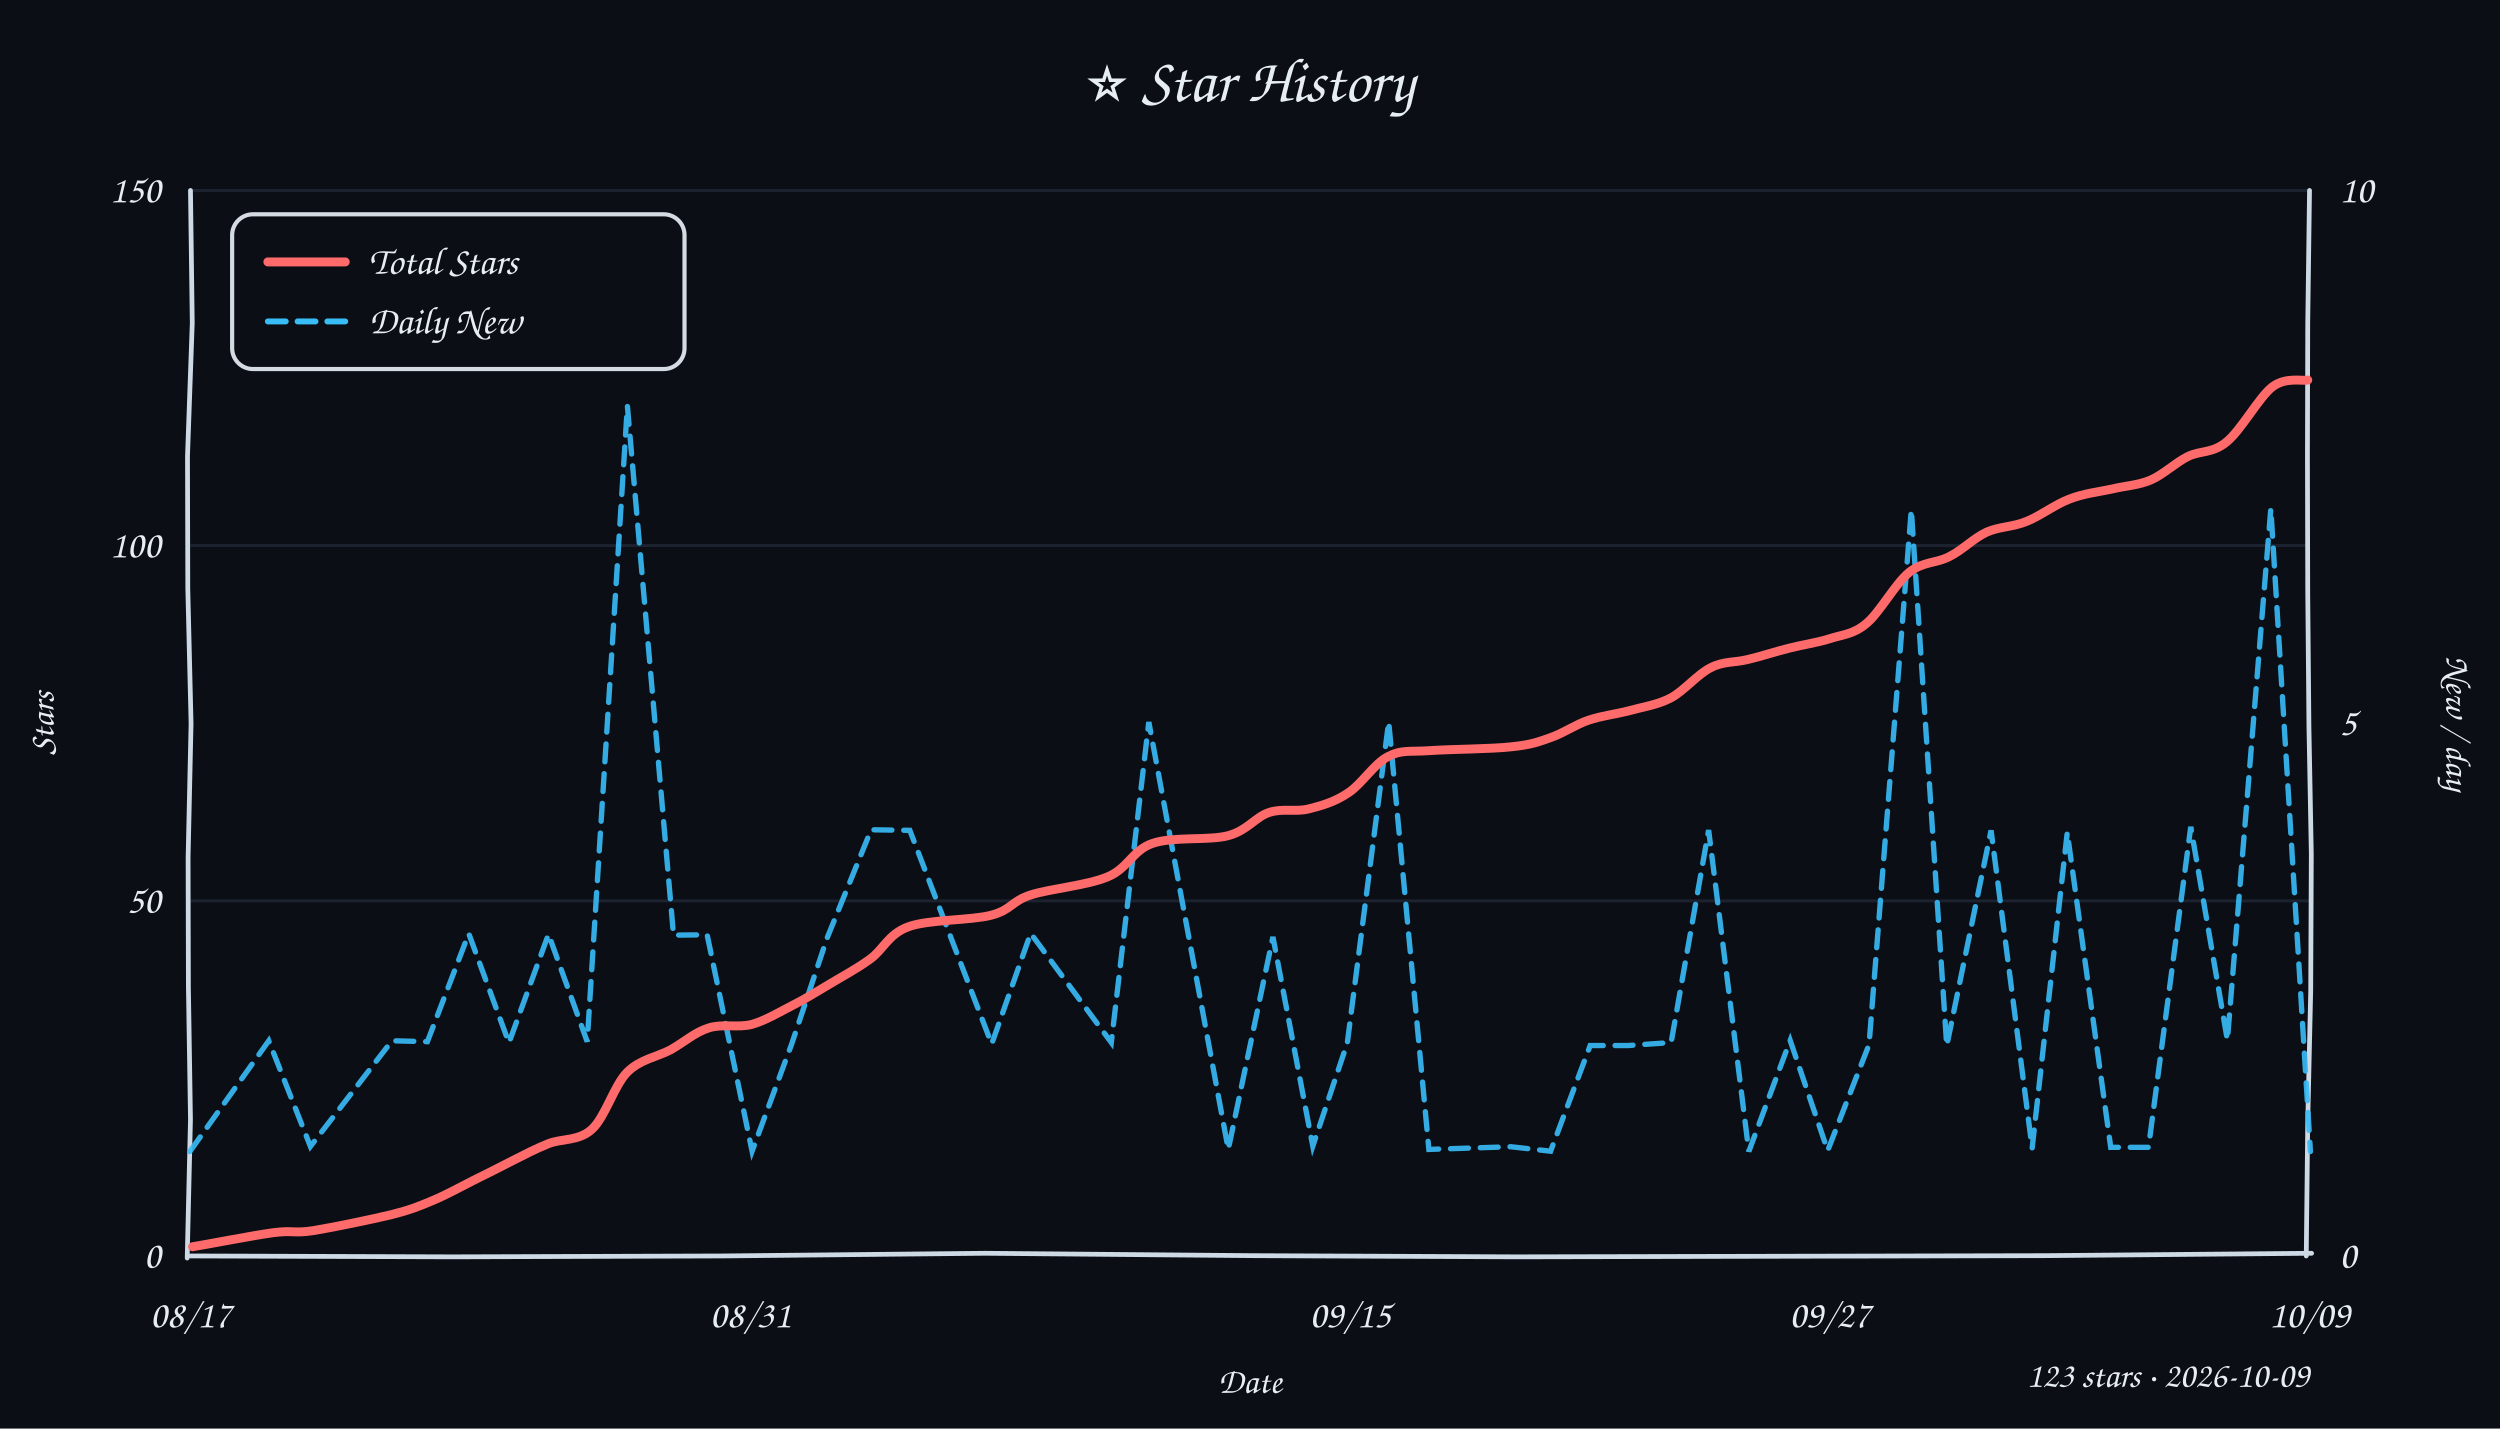
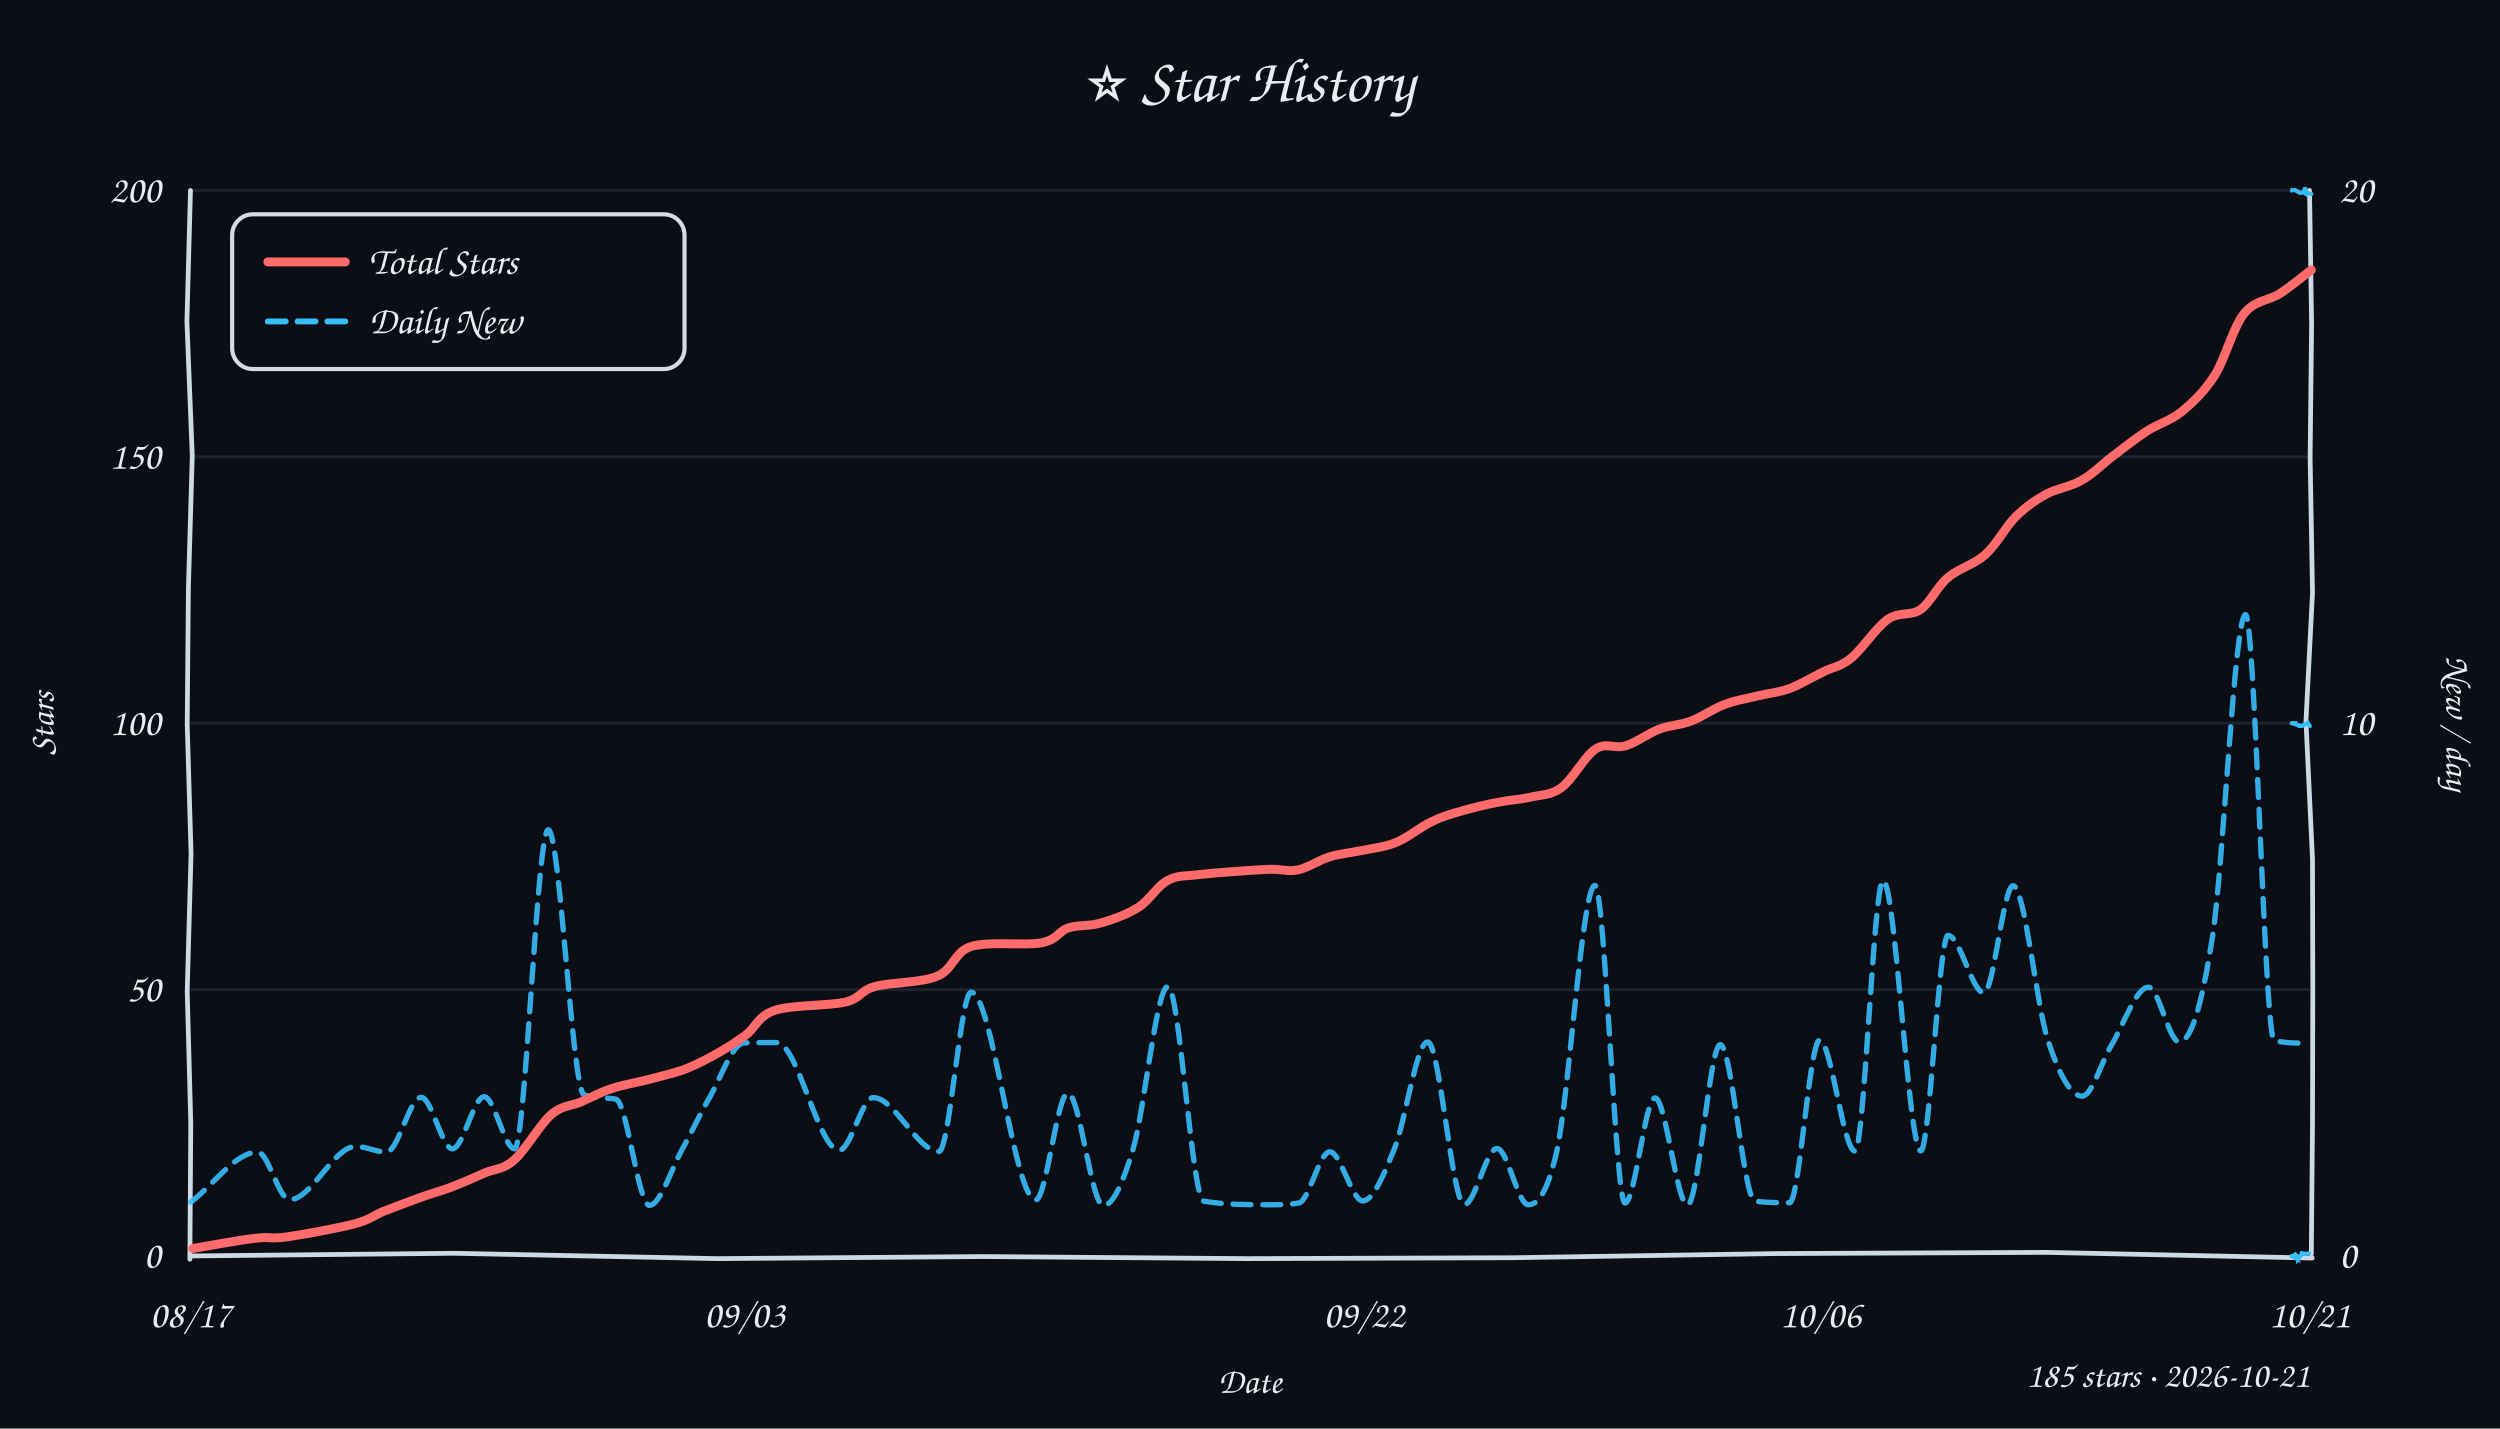
<svg xmlns="http://www.w3.org/2000/svg" width="840" height="480" viewBox="0 0 840 480">
  <style>text{font-family:"Comic Sans MS","Comic Sans","Chalkboard SE","Marker Felt","Segoe Print",cursive;fill:#e6edf3}</style>
  <rect width="100%" height="100%" fill="#0b0e14" />
  <text x="420" y="34" text-anchor="middle" font-size="21">⭐ Star History</text>
-   <line x1="64" y1="302.7" x2="776" y2="302.7" stroke="#232b3a" stroke-width="1" opacity="0.7" />
-   <line x1="64" y1="183.3" x2="776" y2="183.3" stroke="#232b3a" stroke-width="1" opacity="0.7" />
+   <line x1="64" y1="332.5" x2="776" y2="332.5" stroke="#232b3a" stroke-width="1" opacity="0.7" />
+   <line x1="64" y1="243.0" x2="776" y2="243.0" stroke="#232b3a" stroke-width="1" opacity="0.7" />
+   <line x1="64" y1="153.5" x2="776" y2="153.5" stroke="#232b3a" stroke-width="1" opacity="0.7" />
  <line x1="64" y1="64.0" x2="776" y2="64.0" stroke="#232b3a" stroke-width="1" opacity="0.7" />
-   <path d="M 64 422 L 152.1 422.3 L 242.6 422.0 L 330.9 421.1 L 421.2 421.9 L 509.5 422.3 L 598.4 422.1 L 687.1 421.9 L 776.7 421.1" stroke="#cdd9e5" stroke-width="1.6" fill="none" stroke-linecap="round" />
-   <path d="M 64 64 L 64.6 108.5 L 63.0 153.3 L 63.1 197.7 L 64.2 243.1 L 63.2 288.1 L 63.3 331.4 L 64.0 376.1 L 62.9 422.7" stroke="#cdd9e5" stroke-width="1.6" fill="none" stroke-linecap="round" />
-   <path d="M 776 64 L 775.4 108.7 L 775.3 153.0 L 775.4 199.1 L 775.8 244.1 L 776.6 287.0 L 776.4 332.9 L 775.4 377.0 L 774.9 422.0" stroke="#cdd9e5" stroke-width="1.6" fill="none" stroke-linecap="round" />
+   <path d="M 64 422 L 152.5 421.1 L 241.1 422.9 L 330.5 422.2 L 419.1 422.9 L 508.0 422.6 L 596.8 421.2 L 687.7 420.8 L 776.9 422.7" stroke="#cdd9e5" stroke-width="1.6" fill="none" stroke-linecap="round" />
+   <path d="M 64 64 L 62.8 108.0 L 64.6 153.2 L 63.3 197.6 L 62.9 243.5 L 64.2 286.8 L 62.9 333.1 L 64.1 377.3 L 63.8 423.1" stroke="#cdd9e5" stroke-width="1.6" fill="none" stroke-linecap="round" />
+   <path d="M 776 64 L 776.7 108.9 L 776.2 153.7 L 777.0 199.1 L 774.8 242.3 L 777.0 288.7 L 777.1 332.0 L 777.0 377.9 L 776.6 421.4" stroke="#cdd9e5" stroke-width="1.6" fill="none" stroke-linecap="round" />
+   <path d="M 770 422 L 771.6 422.9 L 770.8 421.1 L 772.0 422.2 L 772.1 423.1 L 773.3 421.6 L 773.4 421.1 L 774.7 421.3 L 775.8 421.1" stroke="#38bdf8" stroke-width="1.4" fill="none" stroke-linecap="round" />
+   <path d="M 770 243 L 770.9 243.0 L 770.8 243.2 L 773.1 243.9 L 772.0 243.9 L 773.3 243.9 L 773.7 243.8 L 775.4 242.9 L 776.1 244.0" stroke="#38bdf8" stroke-width="1.4" fill="none" stroke-linecap="round" />
+   <path d="M 770 64 L 769.6 63.9 L 771.2 63.9 L 772.8 64.8 L 774.0 64.6 L 774.7 65.1 L 774.6 63.0 L 774.1 64.4 L 776.6 65.2" stroke="#38bdf8" stroke-width="1.4" fill="none" stroke-linecap="round" />
  <text x="54" y="426.0" text-anchor="end" font-size="13" fill="#9aa3b2">0</text>
-   <text x="54" y="306.7" text-anchor="end" font-size="13" fill="#9aa3b2">50</text>
-   <text x="54" y="187.3" text-anchor="end" font-size="13" fill="#9aa3b2">100</text>
-   <text x="54" y="68.0" text-anchor="end" font-size="13" fill="#9aa3b2">150</text>
+   <text x="54" y="336.5" text-anchor="end" font-size="13" fill="#9aa3b2">50</text>
+   <text x="54" y="247.0" text-anchor="end" font-size="13" fill="#9aa3b2">100</text>
+   <text x="54" y="157.5" text-anchor="end" font-size="13" fill="#9aa3b2">150</text>
+   <text x="54" y="68.0" text-anchor="end" font-size="13" fill="#9aa3b2">200</text>
  <text x="786" y="426.0" text-anchor="start" font-size="13" fill="#38bdf8">0</text>
-   <text x="786" y="247.0" text-anchor="start" font-size="13" fill="#38bdf8">5</text>
-   <text x="786" y="68.0" text-anchor="start" font-size="13" fill="#38bdf8">10</text>
+   <text x="786" y="247.0" text-anchor="start" font-size="13" fill="#38bdf8">10</text>
+   <text x="786" y="68.0" text-anchor="start" font-size="13" fill="#38bdf8">20</text>
  <text x="64.0" y="446" text-anchor="middle" font-size="13" fill="#9aa3b2">08/17</text>
-   <text x="252.1" y="446" text-anchor="middle" font-size="13" fill="#9aa3b2">08/31</text>
-   <text x="453.6" y="446" text-anchor="middle" font-size="13" fill="#9aa3b2">09/15</text>
-   <text x="614.8" y="446" text-anchor="middle" font-size="13" fill="#9aa3b2">09/27</text>
-   <text x="776.0" y="446" text-anchor="middle" font-size="13" fill="#9aa3b2">10/09</text>
+   <text x="250.2" y="446" text-anchor="middle" font-size="13" fill="#9aa3b2">09/03</text>
+   <text x="458.3" y="446" text-anchor="middle" font-size="13" fill="#9aa3b2">09/22</text>
+   <text x="611.7" y="446" text-anchor="middle" font-size="13" fill="#9aa3b2">10/06</text>
+   <text x="776.0" y="446" text-anchor="middle" font-size="13" fill="#9aa3b2">10/21</text>
  <text x="18" y="243" font-size="12" fill="#9aa3b2" transform="rotate(-90 18 243)" text-anchor="middle">Stars</text>
  <text x="822" y="243" font-size="12" fill="#38bdf8" transform="rotate(90 822 243)" text-anchor="middle">New / day</text>
  <text x="420" y="468" font-size="12" fill="#9aa3b2" text-anchor="middle">Date</text>
-   <path d="M 63.8 386.9 L 90.3 349.7 L 104.3 385.2 L 131.7 349.7 L 143.6 350.0 L 157.5 313.7 L 171.0 350.4 L 184.3 313.9 L 197.3 350.0 L 210.8 136.4 L 226.3 314.2 L 237.6 314.1 L 252.7 386.8 L 266.0 350.8 L 277.9 315.2 L 292.7 278.8 L 305.7 279.0 L 333.2 350.8 L 346.3 313.6 L 373.4 350.3 L 386.0 242.6 L 412.7 386.2 L 427.7 314.8 L 441.1 385.1 L 452.7 350.4 L 466.6 242.5 L 480.1 386.2 L 507.6 385.3 L 521.0 386.8 L 534.3 351.3 L 547.0 351.3 L 561.5 350.3 L 574.1 278.9 L 587.6 386.9 L 601.5 349.6 L 614.1 386.6 L 628.0 351.0 L 642.2 171.2 L 654.1 351.4 L 669.0 279.0 L 682.8 385.8 L 694.6 279.7 L 709.2 385.5 L 721.9 385.5 L 736.1 277.8 L 748.4 349.5 L 763.0 170.9 L 776.3 386.9" fill="none" stroke="#38bdf8" stroke-width="1.8" stroke-dasharray="6 4" stroke-linecap="round" opacity="0.9" />
-   <path d="M 64.7 418.9 C 69.2 418.2, 85.0 415.1, 91.7 414.2 C 98.5 413.3, 98.6 414.5, 105.2 413.5 C 111.9 412.4, 125.0 409.7, 131.6 408.1 C 138.3 406.4, 140.5 405.4, 145.1 403.5 C 149.7 401.6, 154.6 398.9, 159.1 396.6 C 163.6 394.4, 168.1 392.1, 172.2 390.0 C 176.4 387.9, 179.7 386.1, 184.2 384.3 C 188.6 382.5, 194.4 383.5, 198.8 379.5 C 203.3 375.5, 206.3 364.8, 210.7 360.3 C 215.1 355.9, 220.6 355.2, 225.2 352.8 C 229.7 350.3, 233.5 346.8, 238.1 345.4 C 242.6 343.9, 247.9 345.4, 252.6 344.2 C 257.2 342.9, 261.8 340.1, 266.1 337.9 C 270.5 335.7, 274.1 333.4, 278.5 330.8 C 282.8 328.2, 287.9 325.5, 292.3 322.3 C 296.8 319.1, 298.4 313.9, 305.2 311.4 C 312.0 308.9, 326.3 309.3, 333.1 307.5 C 339.9 305.7, 339.8 302.8, 346.3 300.7 C 352.8 298.6, 365.4 297.5, 372.2 294.6 C 379.0 291.8, 380.5 285.7, 387.2 283.4 C 394.0 281.0, 406.1 282.5, 412.6 280.8 C 419.1 279.1, 421.8 274.5, 426.4 273.0 C 430.9 271.5, 435.2 272.9, 439.7 271.8 C 444.1 270.7, 448.6 269.4, 453.0 266.4 C 457.5 263.5, 461.8 256.5, 466.4 254.2 C 471.0 251.8, 473.6 252.7, 480.6 252.2 C 487.5 251.7, 501.2 251.7, 508.0 250.9 C 514.7 250.2, 516.8 249.3, 521.1 247.8 C 525.4 246.3, 529.3 243.5, 533.7 242.0 C 538.1 240.5, 542.8 240.0, 547.4 238.8 C 552.0 237.5, 556.8 236.9, 561.4 234.5 C 565.9 232.1, 570.5 226.4, 574.9 224.3 C 579.2 222.1, 582.8 222.7, 587.2 221.6 C 591.6 220.6, 596.6 218.9, 601.1 217.8 C 605.7 216.6, 610.4 216.0, 614.8 214.6 C 619.1 213.2, 622.7 213.2, 627.1 209.5 C 631.6 205.8, 636.8 196.1, 641.5 192.3 C 646.1 188.6, 650.7 189.3, 655.0 187.0 C 659.4 184.8, 663.2 180.8, 667.5 178.8 C 671.8 176.9, 676.3 177.1, 680.9 175.2 C 685.5 173.4, 690.5 169.5, 695.3 167.7 C 700.1 165.8, 705.1 165.3, 709.7 164.3 C 714.2 163.2, 718.3 163.1, 722.6 161.3 C 726.8 159.5, 730.9 155.5, 735.1 153.4 C 739.4 151.3, 743.4 152.4, 748.1 148.5 C 752.9 144.7, 759.0 133.5, 763.5 130.0 C 768.0 126.6, 773.4 128.1, 775.4 127.7" fill="none" stroke="#ff6b6b" stroke-width="3" stroke-linecap="round" />
+   <path d="M 64.1 403.9 C 71.6 398.3, 79.1 387.1, 86.6 387.1 C 90.1 387.1, 93.7 403.1, 97.3 403.1 C 104.7 403.1, 112.1 385.2, 119.5 385.2 C 123.0 385.2, 126.4 387.1, 129.9 387.1 C 133.7 387.1, 137.6 368.7, 141.5 368.7 C 145.0 368.7, 148.5 386.0, 152.0 386.0 C 155.6 386.0, 159.1 368.5, 162.7 368.5 C 166.1 368.5, 169.5 386.0, 172.9 386.0 C 176.6 386.0, 180.4 278.8, 184.2 278.8 C 188.2 278.8, 192.2 366.1, 196.2 367.8 C 199.8 369.2, 203.3 368.7, 206.9 369.3 C 210.7 370.0, 214.4 405.0, 218.2 405.0 C 221.8 405.0, 225.5 393.0, 229.1 386.4 C 232.2 380.9, 235.2 374.3, 238.3 369.0 C 242.2 362.2, 246.1 350.5, 250.0 350.4 C 253.7 350.3, 257.4 350.3, 261.0 350.3 C 268.0 350.3, 275.0 386.5, 282.0 386.5 C 285.8 386.5, 289.6 368.8, 293.4 368.8 C 300.7 368.8, 308.1 386.9, 315.5 386.9 C 319.1 386.9, 322.7 333.4, 326.3 333.4 C 333.5 333.4, 340.7 403.2, 348.0 403.2 C 351.6 403.2, 355.2 367.3, 358.8 367.3 C 362.8 367.3, 366.7 405.1, 370.7 405.1 C 374.0 405.1, 377.3 397.4, 380.6 386.5 C 384.5 373.7, 388.5 331.5, 392.4 331.5 C 396.4 331.5, 400.4 402.9, 404.5 403.6 C 411.7 404.8, 418.9 404.8, 426.2 404.8 C 429.6 404.8, 433.0 404.8, 436.4 404.2 C 439.8 403.7, 443.3 387.0, 446.8 387.0 C 450.5 387.0, 454.2 403.5, 457.9 403.5 C 461.4 403.5, 464.9 394.8, 468.4 386.3 C 472.2 377.2, 475.9 350.1, 479.7 350.1 C 483.8 350.1, 487.9 404.7, 492.0 404.7 C 495.7 404.7, 499.3 385.9, 503.0 385.9 C 506.5 385.9, 510.0 404.8, 513.5 404.8 C 516.6 404.8, 519.8 401.1, 523.0 387.2 C 527.3 368.2, 531.6 297.5, 535.9 297.5 C 539.3 297.5, 542.7 404.2, 546.0 404.2 C 549.4 404.2, 552.7 368.9, 556.1 368.9 C 559.7 368.9, 563.4 404.9, 567.0 404.9 C 570.7 404.9, 574.4 351.0, 578.0 351.0 C 581.9 351.0, 585.8 403.2, 589.7 403.6 C 593.5 404.1, 597.4 404.1, 601.3 404.1 C 604.6 404.1, 608.0 349.5, 611.4 349.5 C 615.3 349.5, 619.3 386.8, 623.3 386.8 C 626.4 386.8, 629.6 295.8, 632.7 295.8 C 636.9 295.8, 641.2 386.7, 645.4 386.7 C 648.4 386.7, 651.5 314.3, 654.5 314.3 C 658.6 314.3, 662.6 333.6, 666.6 333.6 C 669.9 333.6, 673.1 297.6, 676.4 297.6 C 680.3 297.6, 684.2 337.7, 688.1 349.6 C 691.9 361.1, 695.8 368.3, 699.6 368.3 C 702.9 368.3, 706.2 356.5, 709.5 351.1 C 713.6 344.3, 717.7 331.7, 721.9 331.7 C 725.3 331.7, 728.8 350.1, 732.2 350.1 C 736.0 350.1, 739.7 338.9, 743.4 314.7 C 747.1 290.8, 750.8 206.5, 754.5 206.5 C 757.7 206.5, 760.9 348.7, 764.1 349.6 C 767.9 350.5, 771.6 350.5, 775.4 350.5" fill="none" stroke="#38bdf8" stroke-width="1.8" stroke-dasharray="6 4" stroke-linecap="round" stroke-linejoin="round" opacity="0.9" />
+   <path d="M 64.8 419.5 C 68.3 418.9, 80.2 416.7, 85.5 416.1 C 90.7 415.4, 90.7 416.4, 96.4 415.6 C 102.0 414.8, 113.8 412.6, 119.2 411.2 C 124.6 409.7, 125.3 408.5, 128.9 407.0 C 132.5 405.6, 137.0 403.9, 140.8 402.5 C 144.7 401.1, 148.4 400.1, 152.1 398.7 C 155.7 397.3, 159.5 395.6, 162.9 394.1 C 166.4 392.6, 169.0 393.1, 172.7 389.8 C 176.4 386.6, 181.4 377.9, 185.1 374.6 C 188.9 371.3, 191.7 371.7, 195.1 370.3 C 198.5 368.8, 201.7 367.0, 205.4 365.8 C 209.2 364.5, 213.7 363.8, 217.6 362.8 C 221.6 361.7, 225.6 360.8, 229.2 359.6 C 232.8 358.3, 235.5 356.9, 239.1 355.0 C 242.6 353.1, 246.9 350.5, 250.4 347.9 C 254.0 345.3, 254.7 341.3, 260.3 339.5 C 265.8 337.6, 278.4 338.0, 284.0 336.7 C 289.6 335.3, 288.8 332.9, 293.9 331.5 C 299.1 330.0, 309.5 330.3, 314.9 328.0 C 320.3 325.8, 320.5 319.9, 326.3 318.0 C 332.2 316.2, 344.4 317.8, 349.8 316.8 C 355.3 315.8, 355.6 312.9, 358.9 311.8 C 362.3 310.7, 366.0 311.3, 369.9 310.1 C 373.9 309.0, 378.8 307.2, 382.6 304.8 C 386.3 302.4, 388.9 297.6, 392.4 295.8 C 395.8 294.0, 397.8 294.5, 403.4 293.8 C 408.9 293.2, 420.3 292.4, 425.8 292.1 C 431.2 291.9, 432.5 293.0, 436.0 292.3 C 439.5 291.6, 443.2 289.0, 446.7 287.9 C 450.3 286.8, 453.6 286.6, 457.4 285.8 C 461.1 285.0, 465.2 284.7, 469.2 283.0 C 473.1 281.4, 477.5 277.7, 481.2 276.0 C 484.9 274.2, 487.7 273.5, 491.4 272.4 C 495.0 271.4, 499.4 270.3, 503.2 269.6 C 507.0 268.8, 510.4 268.7, 514.0 267.9 C 517.6 267.0, 521.1 267.3, 524.7 264.6 C 528.4 261.9, 532.5 254.0, 536.1 251.7 C 539.6 249.3, 542.6 251.7, 546.2 250.6 C 549.8 249.5, 553.8 246.4, 557.5 245.0 C 561.1 243.6, 564.5 243.7, 568.1 242.3 C 571.7 241.0, 575.5 238.2, 579.2 236.8 C 583.0 235.3, 587.0 234.7, 590.7 233.8 C 594.3 232.9, 597.5 232.7, 601.2 231.4 C 604.9 230.0, 609.2 227.4, 612.7 225.7 C 616.1 224.0, 618.4 224.1, 622.0 221.1 C 625.6 218.2, 630.4 210.8, 634.3 208.1 C 638.2 205.4, 642.0 207.1, 645.3 204.8 C 648.7 202.4, 650.9 197.0, 654.6 194.0 C 658.2 190.9, 663.4 189.7, 667.1 186.3 C 670.9 182.9, 673.8 177.1, 677.1 173.8 C 680.5 170.4, 683.7 168.2, 687.4 166.1 C 691.1 164.1, 695.6 163.6, 699.4 161.4 C 703.2 159.3, 706.5 155.8, 710.1 153.1 C 713.7 150.4, 717.3 147.5, 721.1 145.0 C 724.9 142.5, 729.2 141.4, 733.1 138.3 C 736.9 135.1, 740.6 131.6, 744.1 126.2 C 747.6 120.7, 750.3 110.0, 754.0 105.4 C 757.6 100.8, 762.3 101.1, 766.1 98.6 C 769.8 96.2, 774.9 92.0, 776.6 90.7" fill="none" stroke="#ff6b6b" stroke-width="3" stroke-linecap="round" />
  <rect x="78" y="72" width="152" height="52" rx="7" fill="#0b0e14" stroke="#e6edf3" stroke-width="1.4" opacity="0.92" />
  <line x1="90" y1="88" x2="116" y2="88" stroke="#ff6b6b" stroke-width="3" stroke-linecap="round" />
  <text x="124" y="92" font-size="13">Total Stars</text>
  <line x1="90" y1="108" x2="116" y2="108" stroke="#38bdf8" stroke-width="2" stroke-dasharray="6 4" stroke-linecap="round" />
  <text x="124" y="112" font-size="13">Daily New</text>
-   <text x="776" y="466" text-anchor="end" font-size="12" fill="#9aa3b2">123 stars · 2026-10-09</text>
+   <text x="776" y="466" text-anchor="end" font-size="12" fill="#9aa3b2">185 stars · 2026-10-21</text>
</svg>
